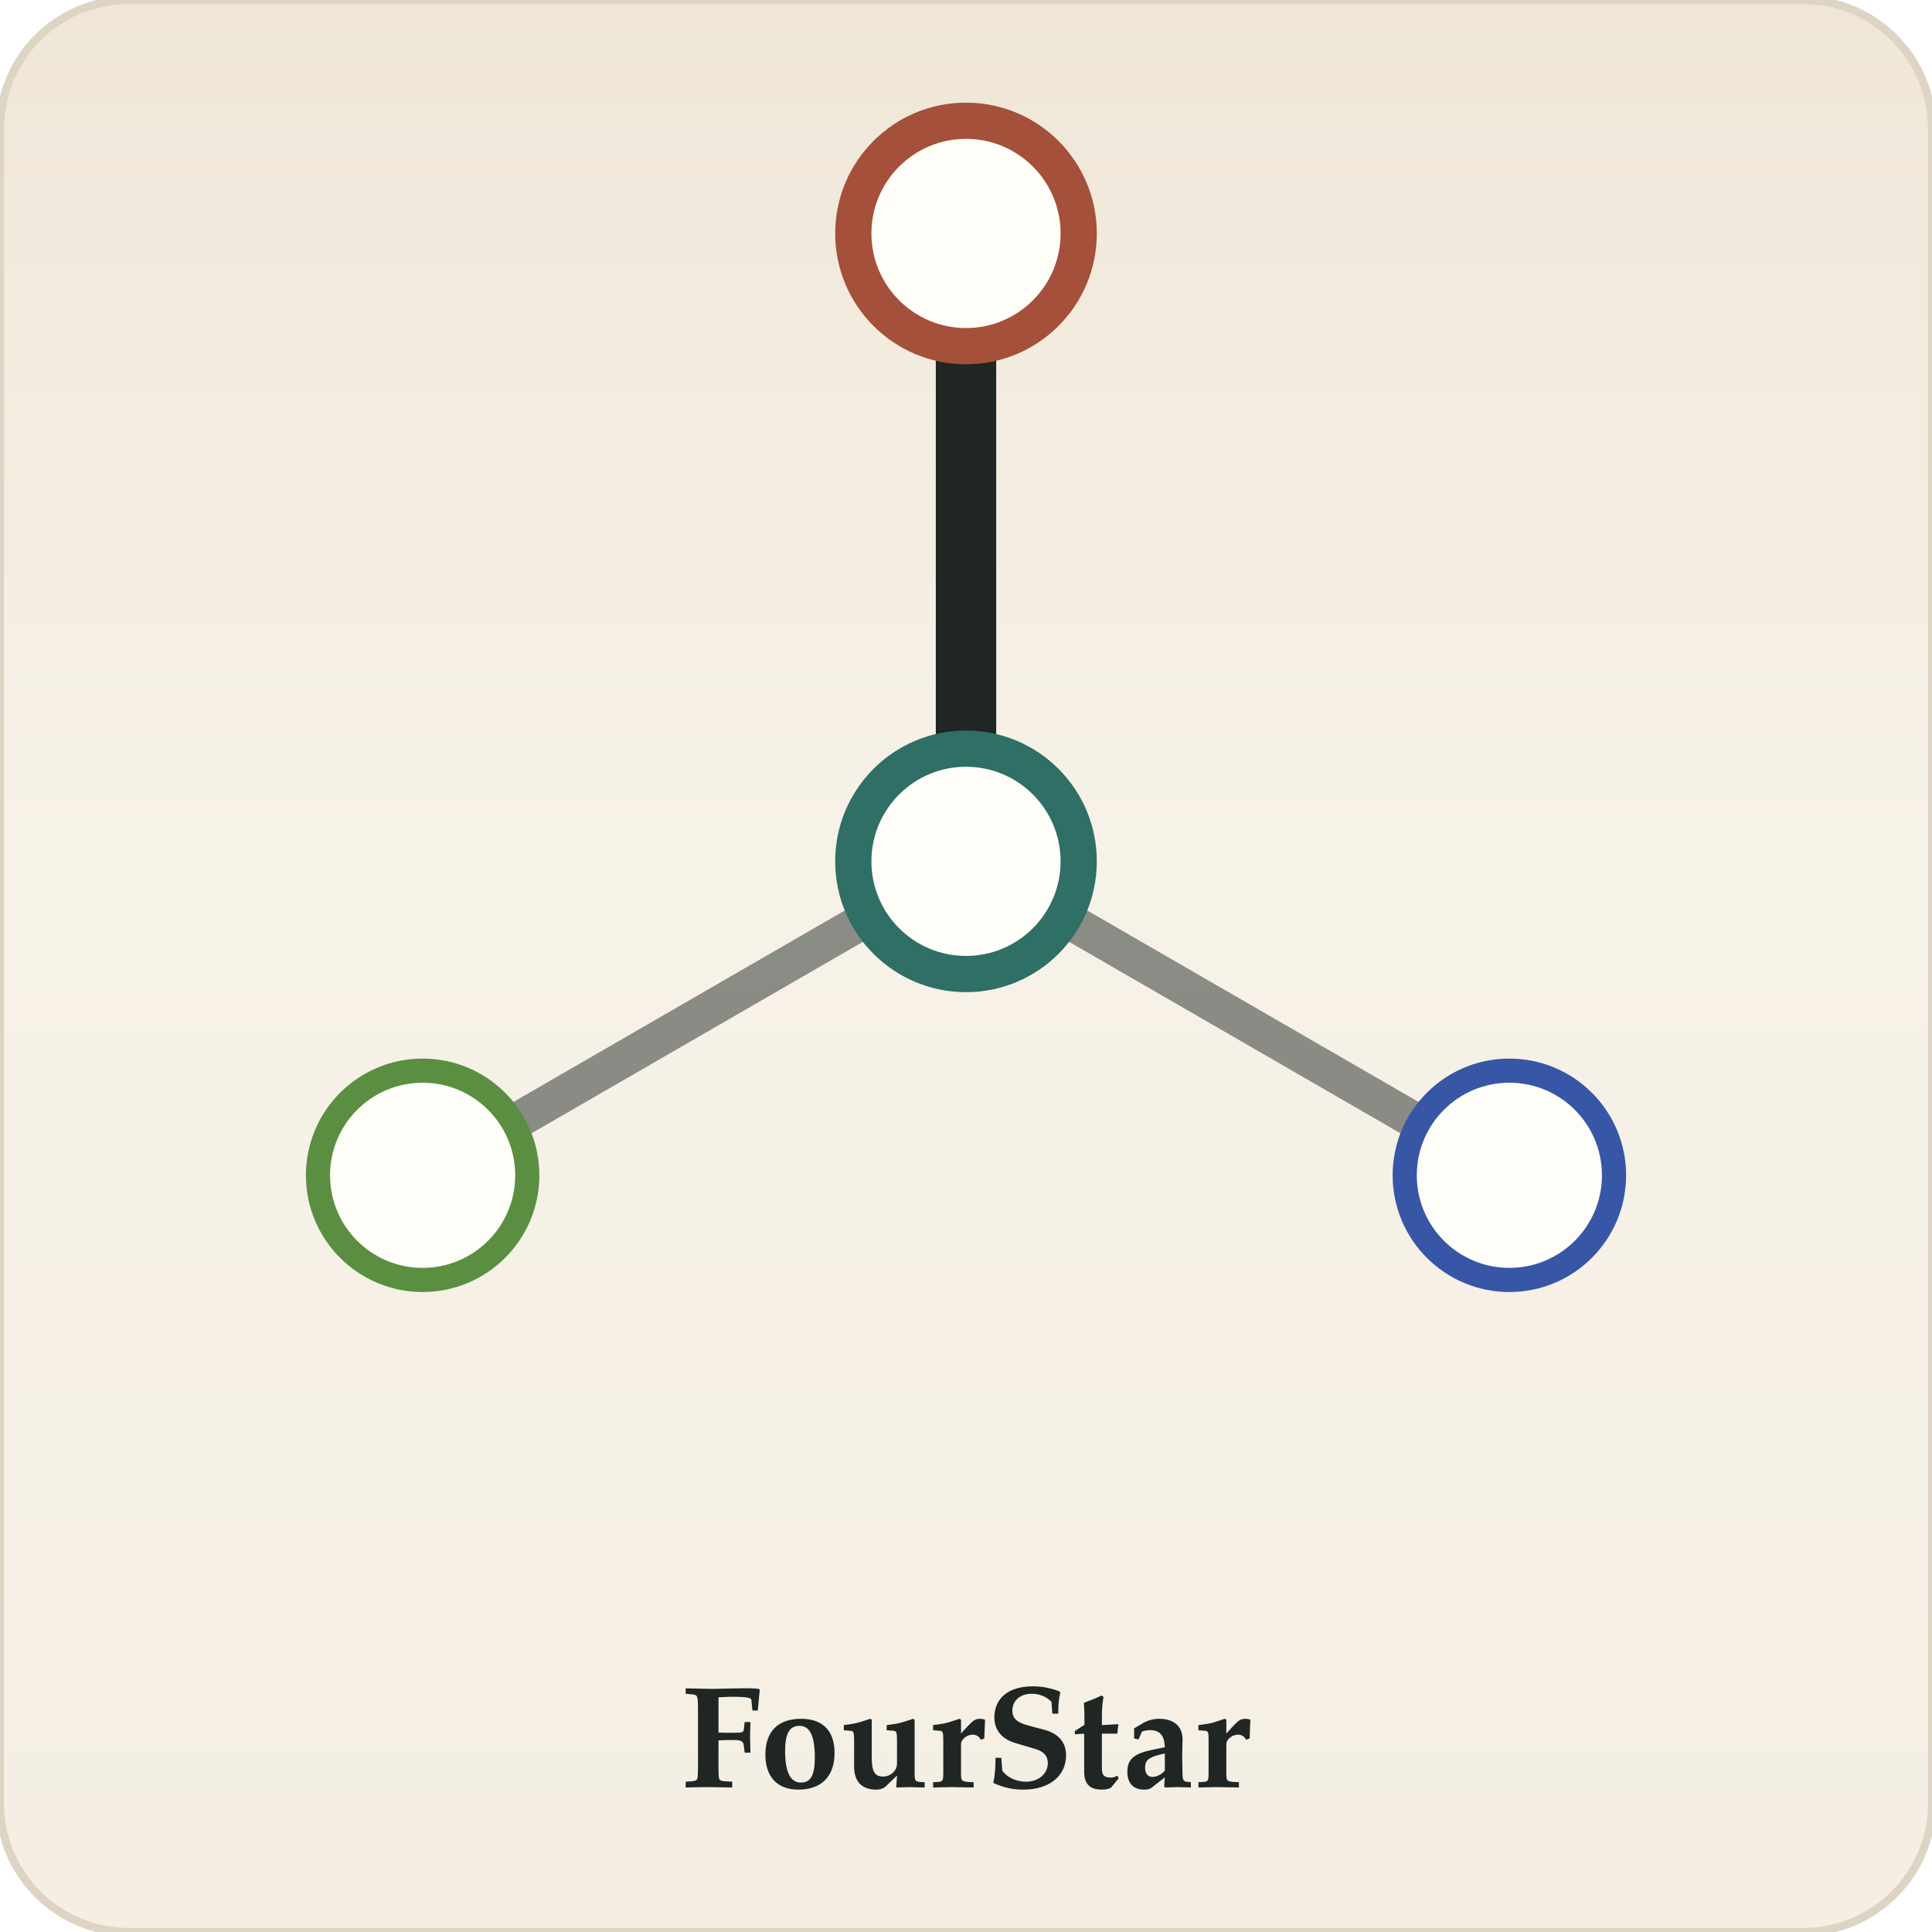
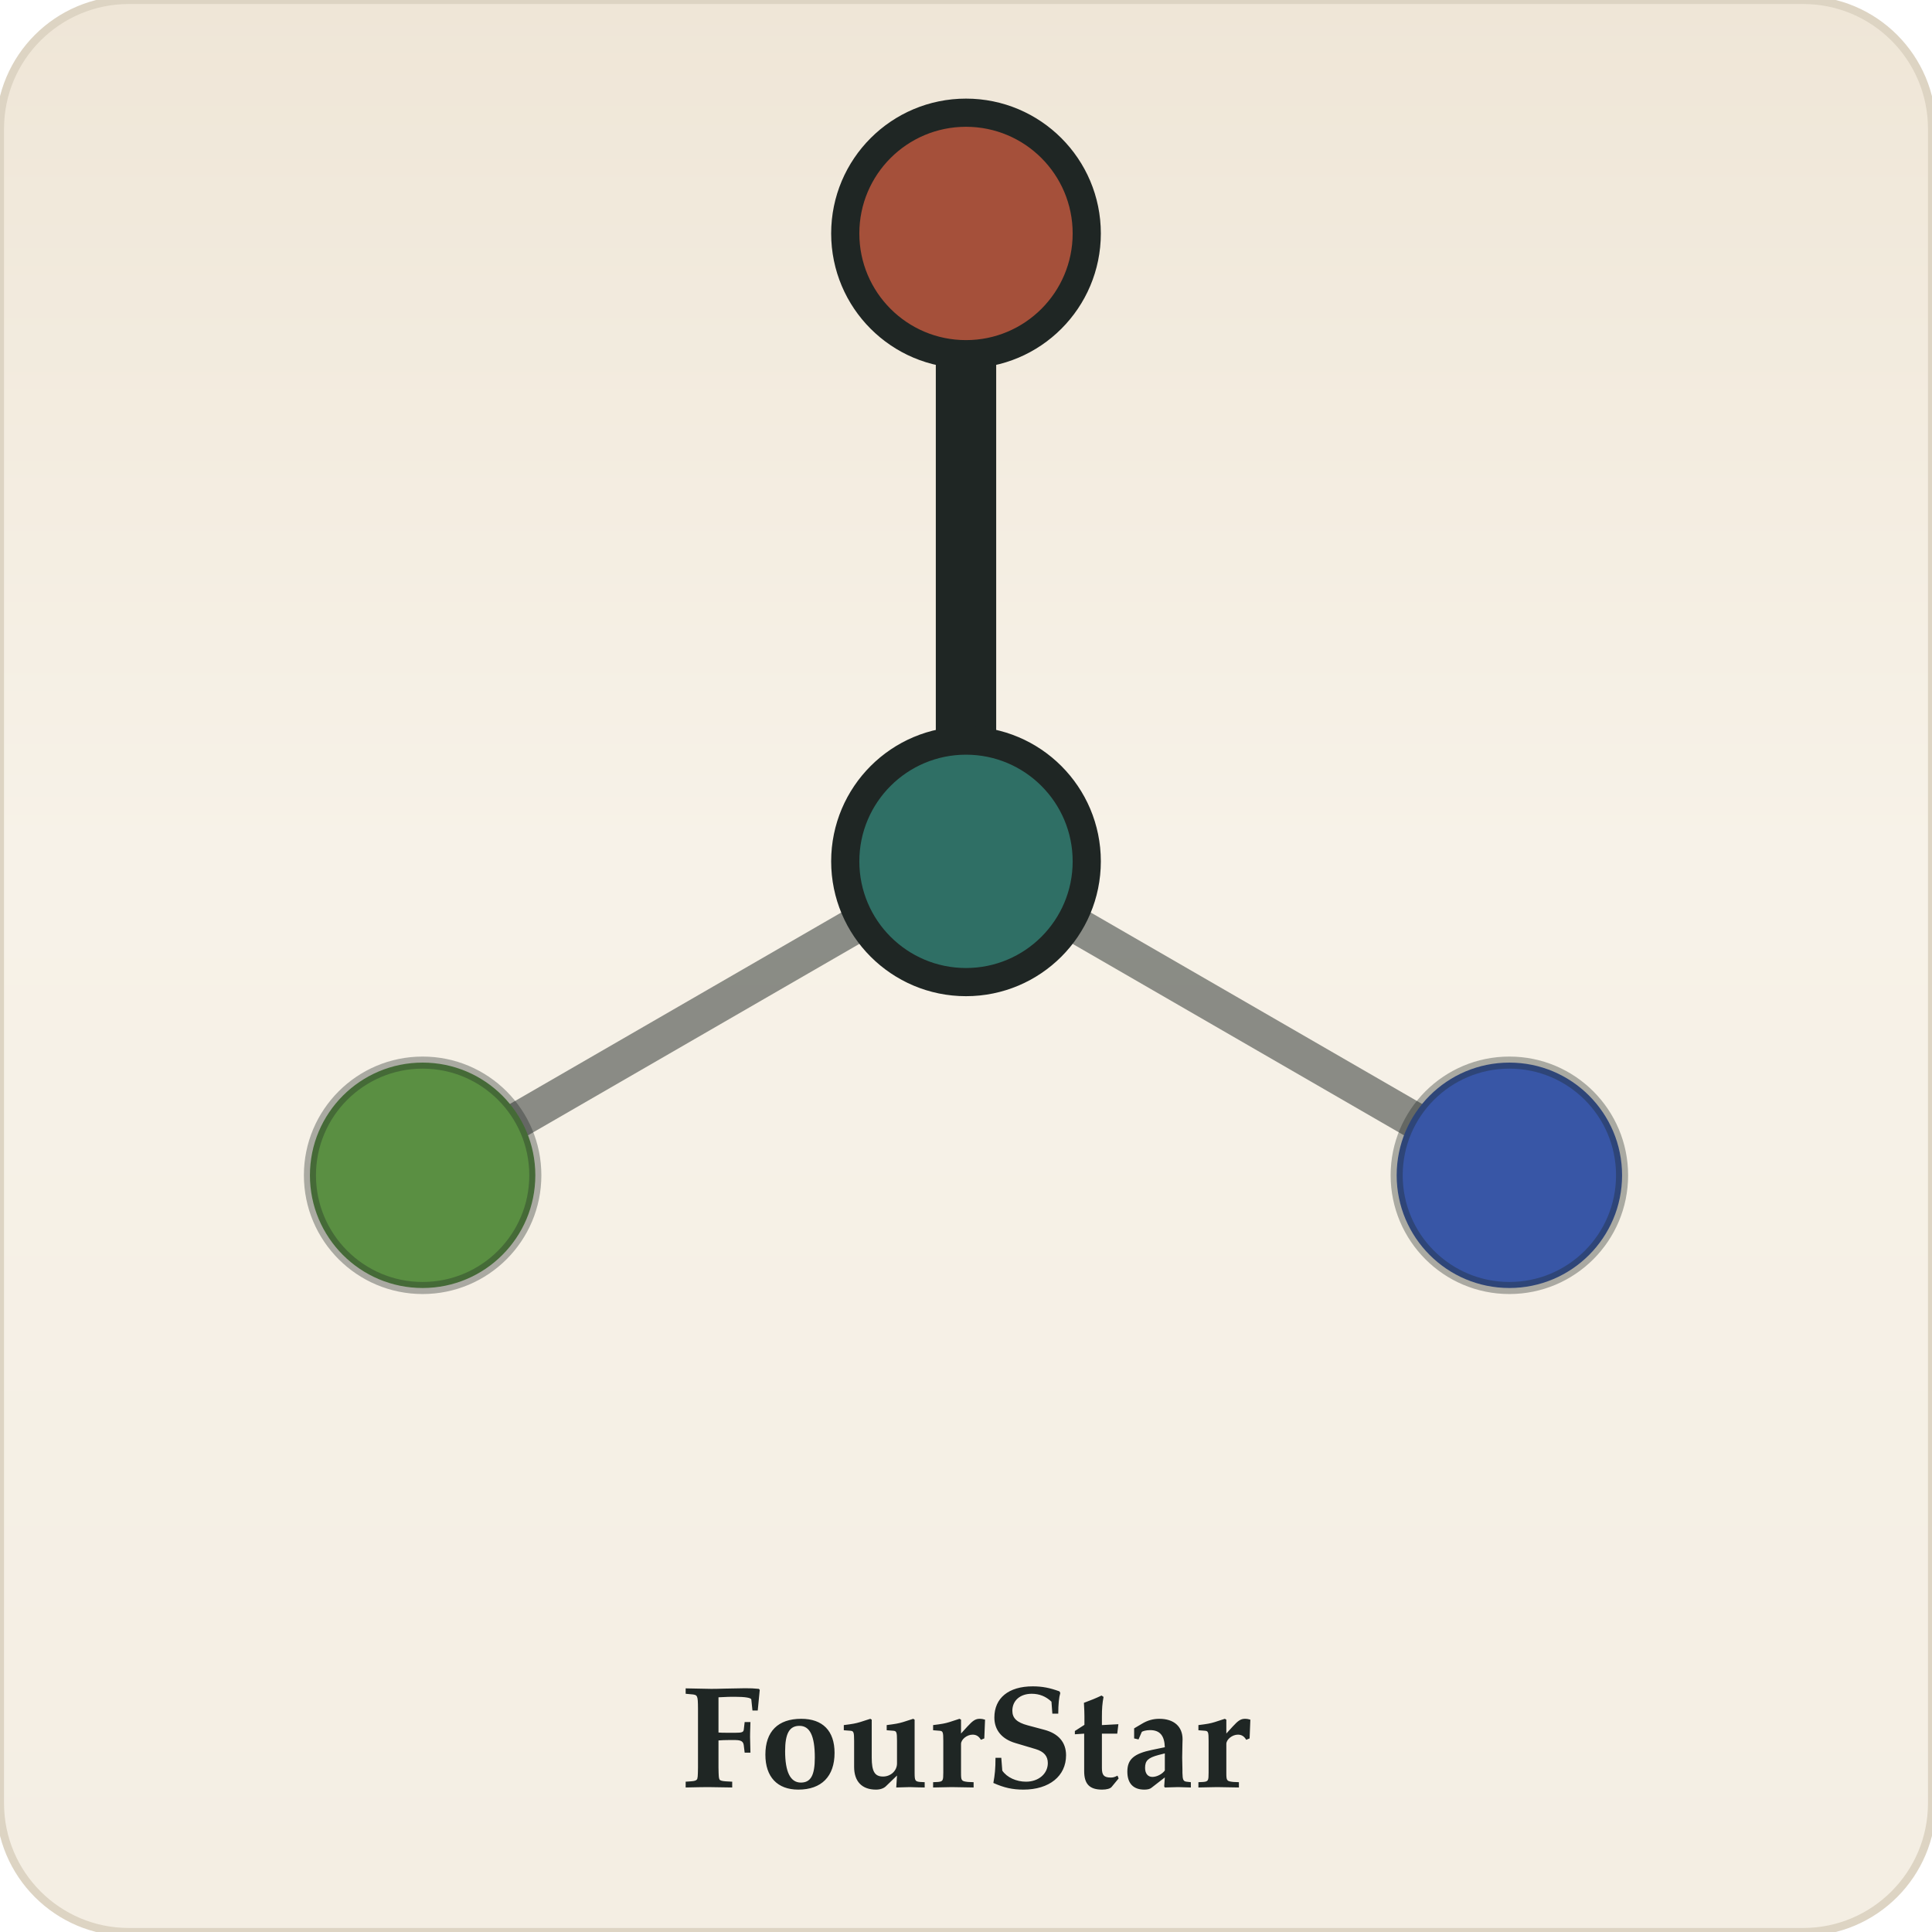
<svg xmlns="http://www.w3.org/2000/svg" viewBox="0 0 240 240" width="240" height="240" role="img" aria-label="FourStar (orbit 4)">
  <defs>
    <linearGradient id="paper" x1="0" y1="0" x2="0" y2="240" gradientUnits="userSpaceOnUse">
      <stop offset="0" stop-color="#efe6d7" />
      <stop offset="0.44" stop-color="#f7f2e8" />
      <stop offset="1" stop-color="#f4eee3" />
    </linearGradient>
  </defs>
  <rect width="240" height="240" rx="16" fill="url(#paper)" stroke="#ddd4c3" stroke-width="1" />
  <line x1="120.0" y1="107.0" x2="187.5" y2="146.0" stroke="#1f2624" stroke-opacity="0.5" stroke-width="4.5" stroke-linecap="round" />
  <line x1="120.0" y1="107.0" x2="52.5" y2="146.0" stroke="#1f2624" stroke-opacity="0.5" stroke-width="4.5" stroke-linecap="round" />
  <line x1="120.0" y1="107.0" x2="120.0" y2="29.0" stroke="#1f2624" stroke-width="7.5" stroke-linecap="round" />
-   <circle cx="120.0" cy="107.0" r="14" fill="#fffdf8" stroke="#2f6f65" stroke-width="4.5" />
-   <circle cx="120.0" cy="29.0" r="14" fill="#fffdf8" stroke="#a5503a" stroke-width="4.5" />
-   <circle cx="187.5" cy="146.0" r="13" fill="#fffdf8" stroke="#3856a6" stroke-width="3.0" />
-   <circle cx="52.5" cy="146.0" r="13" fill="#fffdf8" stroke="#5a8f42" stroke-width="3.0" />
+   <circle cx="120.0" cy="107.0" r="15" fill="#2f6f65" stroke="#1f2624" stroke-width="3.5" stroke-opacity="1.0" />
+   <circle cx="120.0" cy="29.0" r="15" fill="#a5503a" stroke="#1f2624" stroke-width="3.5" stroke-opacity="1.0" />
+   <circle cx="187.5" cy="146.0" r="14" fill="#3856a6" stroke="#1f2624" stroke-width="1.5" stroke-opacity="0.35" />
+   <circle cx="52.5" cy="146.0" r="14" fill="#5a8f42" stroke="#1f2624" stroke-width="1.5" stroke-opacity="0.35" />
  <text x="120.0" y="222" text-anchor="middle" font-family="Iowan Old Style, Palatino Linotype, Book Antiqua, Georgia, serif" font-size="18" font-weight="600" fill="#1f2624">FourStar</text>
</svg>
